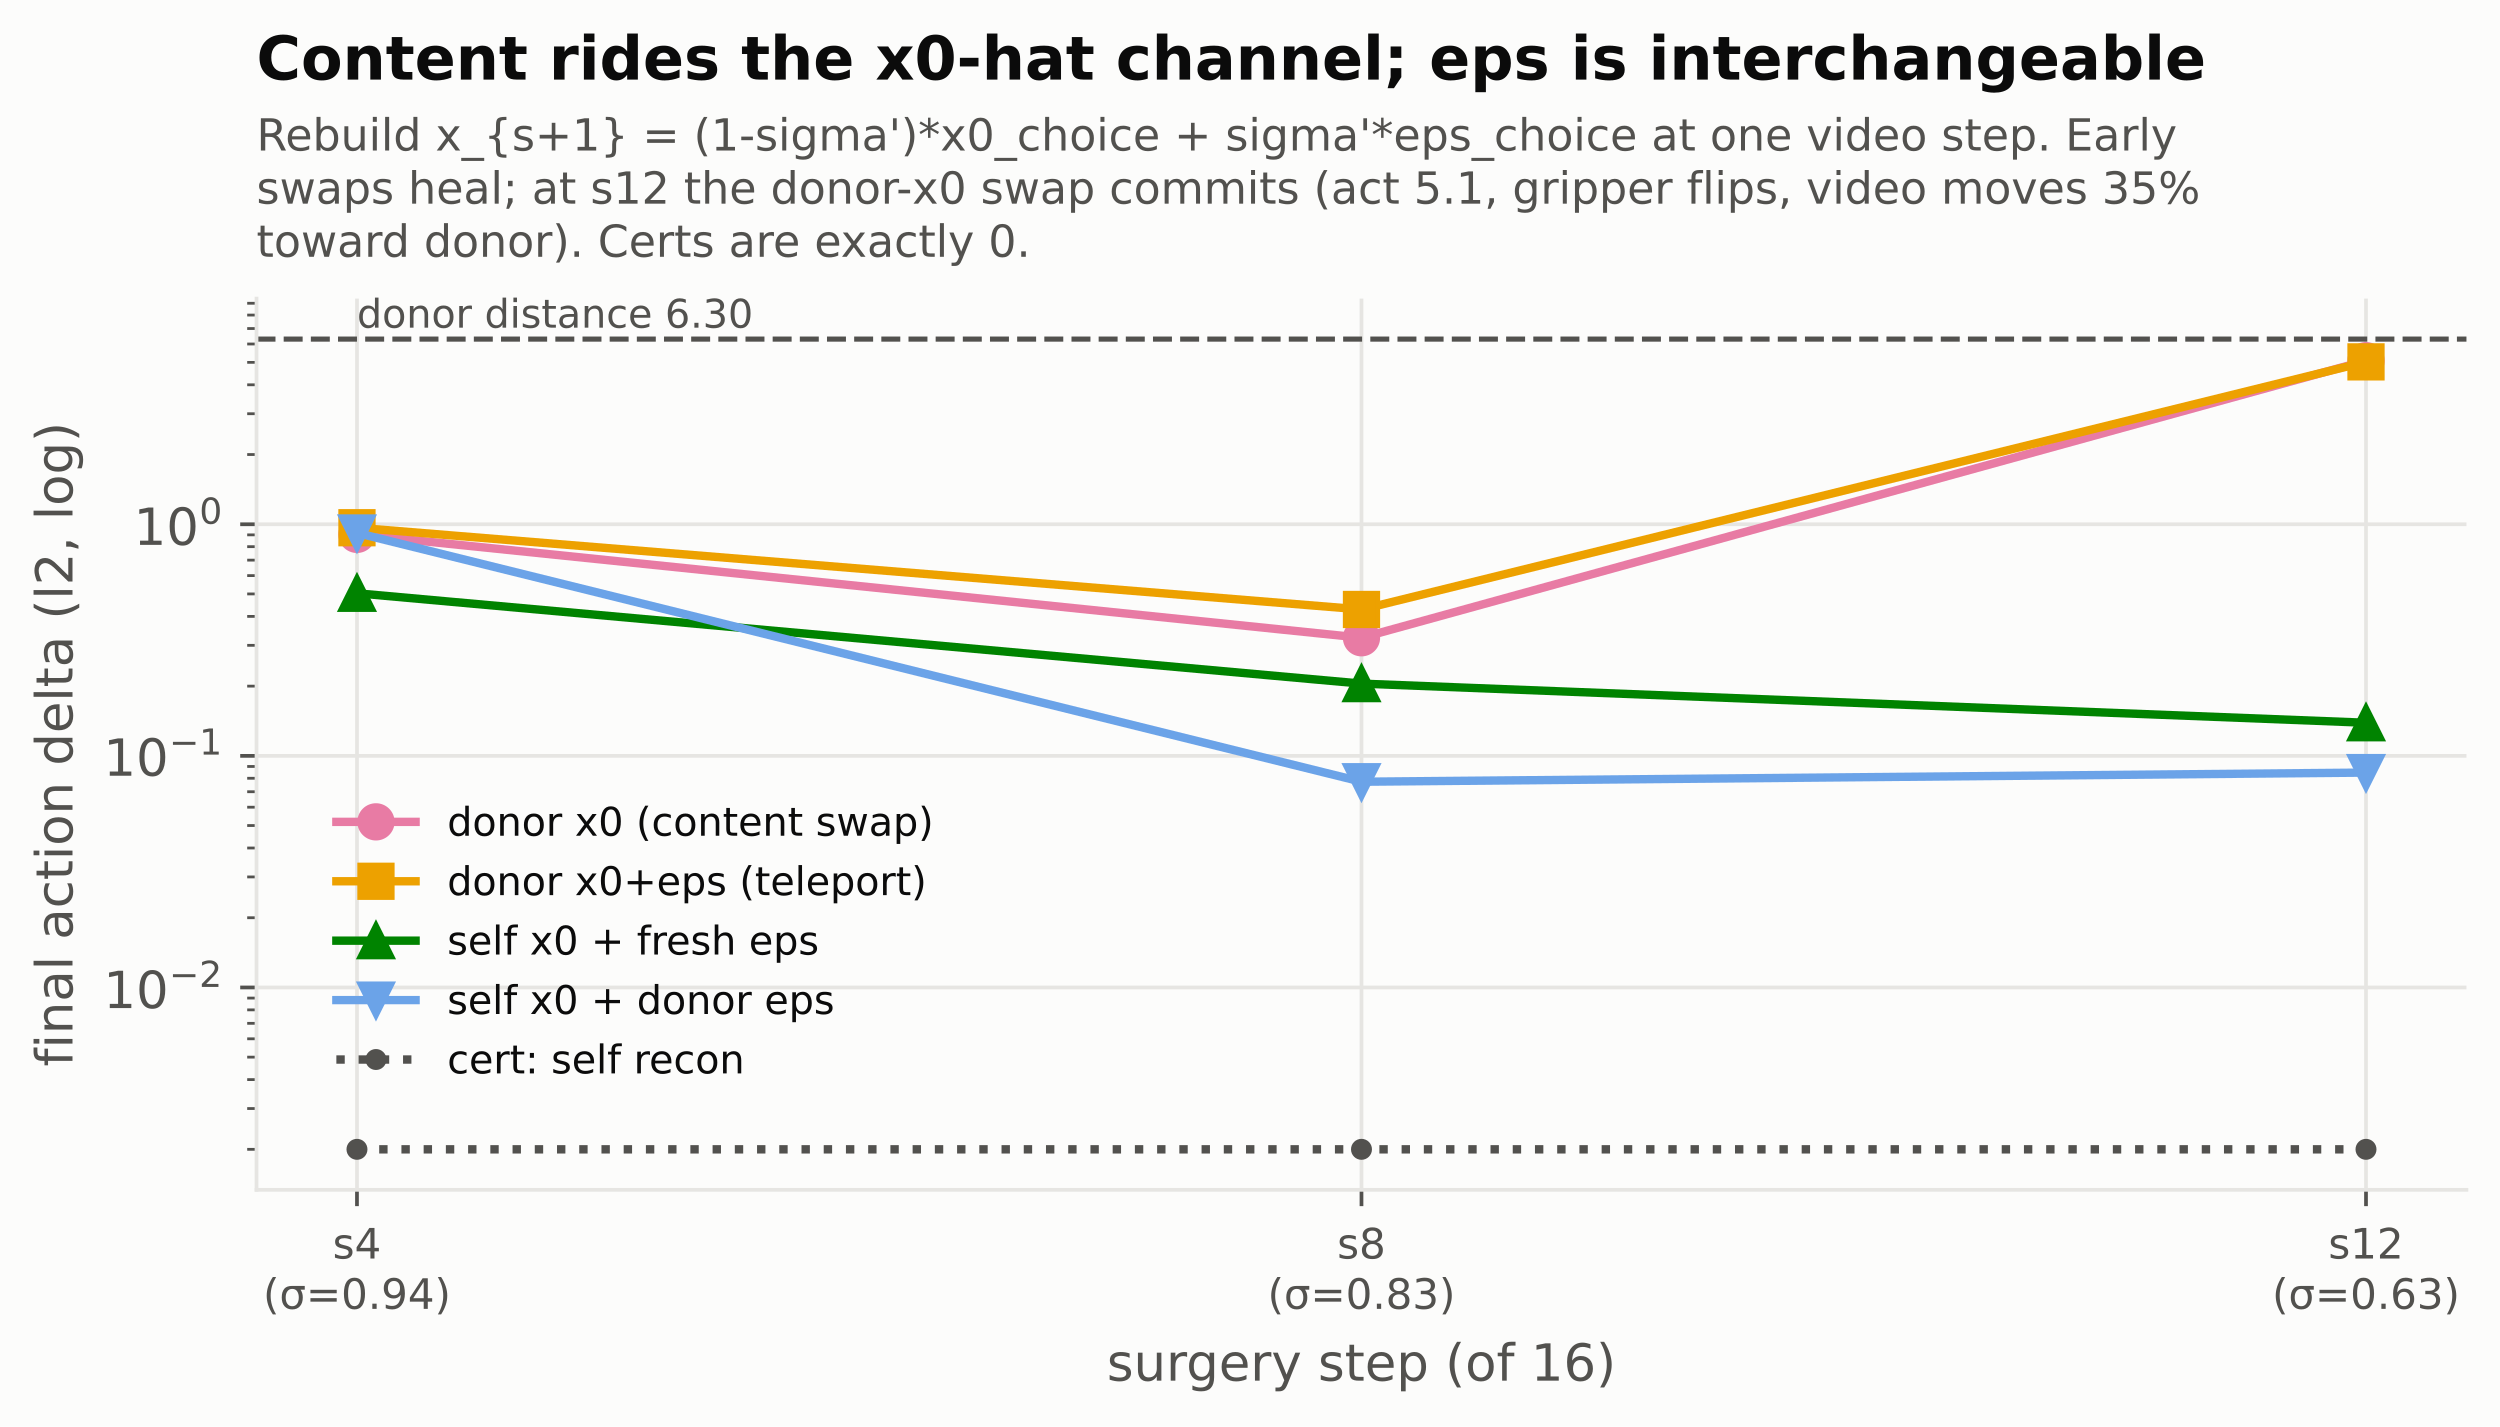
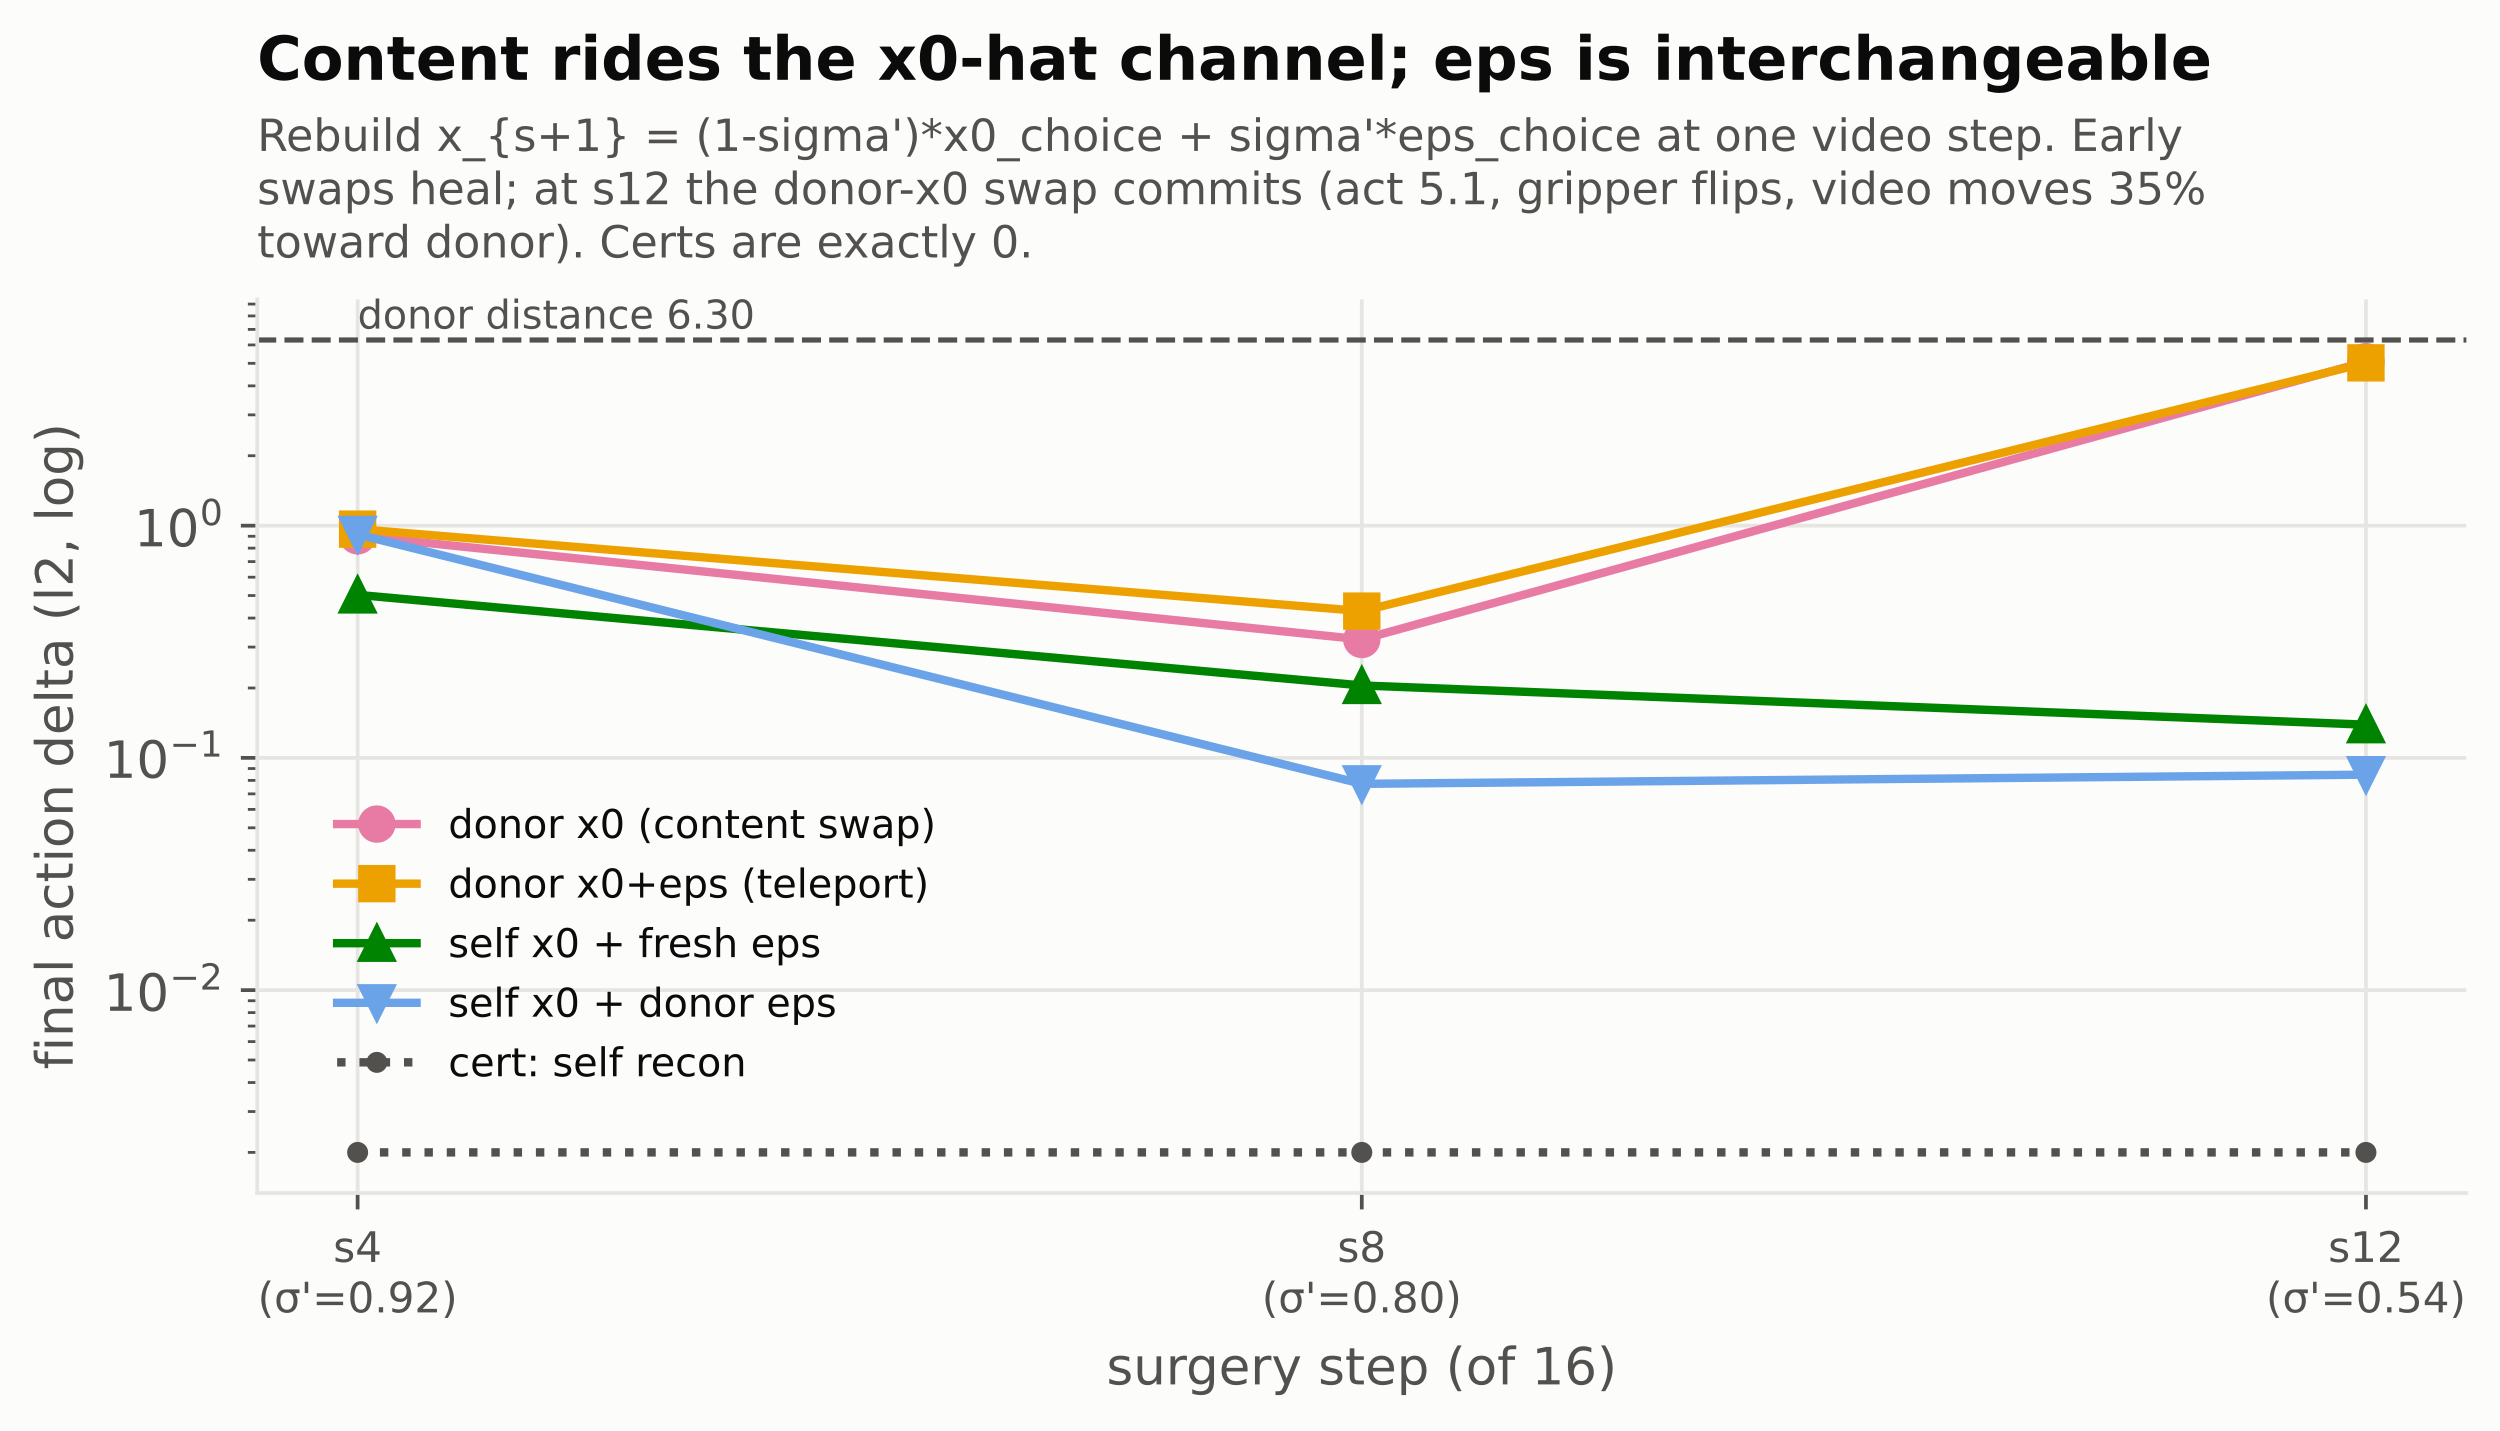
- <svg xmlns="http://www.w3.org/2000/svg" xmlns:xlink="http://www.w3.org/1999/xlink" width="536.527pt" height="306.157pt" viewBox="0 0 536.527 306.157" version="1.1">
+ <svg xmlns="http://www.w3.org/2000/svg" xmlns:xlink="http://www.w3.org/1999/xlink" width="535.087pt" height="306.157pt" viewBox="0 0 535.087 306.157" version="1.1">
  <defs>
    <style type="text/css">*{stroke-linejoin: round; stroke-linecap: butt}</style>
  </defs>
  <g id="figure_1">
    <g id="patch_1">
-       <path d="M 0 306.157  L 536.527 306.157  L 536.527 0  L 0 0  z " style="fill: #fcfcfb" />
+       <path d="M 0 306.157  L 535.087 306.157  L 535.087 0  L 0 0  z " style="fill: #fcfcfb" />
    </g>
    <g id="axes_1">
      <g id="patch_2">
-         <path d="M 55.051 255.352  L 529.327 255.352  L 529.327 64.078  L 55.051 64.078  z " style="fill: #fcfcfb" />
+         <path d="M 55.051 255.352  L 527.887 255.352  L 527.887 64.078  L 55.051 64.078  z " style="fill: #fcfcfb" />
      </g>
      <g id="matplotlib.axis_1">
        <g id="xtick_1">
          <g id="line2d_1">
-             <path d="M 76.609 255.352  L 76.609 64.078  " clip-path="url(#p55848b880b)" style="fill: none; stroke: #e6e5e2; stroke-width: 0.8; stroke-linecap: square" />
+             <path d="M 76.543 255.352  L 76.543 64.078  " clip-path="url(#pd02dcec6ae)" style="fill: none; stroke: #e6e5e2; stroke-width: 0.8; stroke-linecap: square" />
          </g>
          <g id="line2d_2">
            <defs>
-               <path id="m7c3a780b44" d="M 0 0  L 0 3.5  " style="stroke: #52514e; stroke-width: 0.8" />
+               <path id="md276a07013" d="M 0 0  L 0 3.5  " style="stroke: #52514e; stroke-width: 0.8" />
            </defs>
            <g>
-               <use xlink:href="#m7c3a780b44" x="76.609" y="255.352" style="fill: #52514e; stroke: #52514e; stroke-width: 0.8" />
+               <use xlink:href="#md276a07013" x="76.543" y="255.352" style="fill: #52514e; stroke: #52514e; stroke-width: 0.8" />
            </g>
          </g>
          <g id="text_1">
-             <text style="font-size: 9px; font-family: 'DejaVu Sans', 'Bitstream Vera Sans', 'Computer Modern Sans Serif', 'Lucida Grande', 'Verdana', 'Geneva', 'Lucid', 'Arial', 'Helvetica', 'Avant Garde', sans-serif; fill: #52514e" transform="translate(71.40153 270.0911)">s4</text>
-             <text style="font-size: 9px; font-family: 'DejaVu Sans', 'Bitstream Vera Sans', 'Computer Modern Sans Serif', 'Lucida Grande', 'Verdana', 'Geneva', 'Lucid', 'Arial', 'Helvetica', 'Avant Garde', sans-serif; fill: #52514e" transform="translate(56.4552 280.8929)">(σ=0.94)</text>
+             <text style="font-size: 9px; font-family: 'DejaVu Sans', 'Bitstream Vera Sans', 'Computer Modern Sans Serif', 'Lucida Grande', 'Verdana', 'Geneva', 'Lucid', 'Arial', 'Helvetica', 'Avant Garde', sans-serif; fill: #52514e" transform="translate(71.33608 270.0911)">s4</text>
+             <text style="font-size: 9px; font-family: 'DejaVu Sans', 'Bitstream Vera Sans', 'Computer Modern Sans Serif', 'Lucida Grande', 'Verdana', 'Geneva', 'Lucid', 'Arial', 'Helvetica', 'Avant Garde', sans-serif; fill: #52514e" transform="translate(55.15295 280.8929)">(σ'=0.92)</text>
          </g>
        </g>
        <g id="xtick_2">
          <g id="line2d_3">
-             <path d="M 292.189 255.352  L 292.189 64.078  " clip-path="url(#p55848b880b)" style="fill: none; stroke: #e6e5e2; stroke-width: 0.8; stroke-linecap: square" />
+             <path d="M 291.469 255.352  L 291.469 64.078  " clip-path="url(#pd02dcec6ae)" style="fill: none; stroke: #e6e5e2; stroke-width: 0.8; stroke-linecap: square" />
          </g>
          <g id="line2d_4">
            <g>
-               <use xlink:href="#m7c3a780b44" x="292.189" y="255.352" style="fill: #52514e; stroke: #52514e; stroke-width: 0.8" />
+               <use xlink:href="#md276a07013" x="291.469" y="255.352" style="fill: #52514e; stroke: #52514e; stroke-width: 0.8" />
            </g>
          </g>
          <g id="text_2">
-             <text style="font-size: 9px; font-family: 'DejaVu Sans', 'Bitstream Vera Sans', 'Computer Modern Sans Serif', 'Lucida Grande', 'Verdana', 'Geneva', 'Lucid', 'Arial', 'Helvetica', 'Avant Garde', sans-serif; fill: #52514e" transform="translate(286.9817 270.0911)">s8</text>
-             <text style="font-size: 9px; font-family: 'DejaVu Sans', 'Bitstream Vera Sans', 'Computer Modern Sans Serif', 'Lucida Grande', 'Verdana', 'Geneva', 'Lucid', 'Arial', 'Helvetica', 'Avant Garde', sans-serif; fill: #52514e" transform="translate(272.0354 280.8929)">(σ=0.83)</text>
+             <text style="font-size: 9px; font-family: 'DejaVu Sans', 'Bitstream Vera Sans', 'Computer Modern Sans Serif', 'Lucida Grande', 'Verdana', 'Geneva', 'Lucid', 'Arial', 'Helvetica', 'Avant Garde', sans-serif; fill: #52514e" transform="translate(286.2617 270.0911)">s8</text>
+             <text style="font-size: 9px; font-family: 'DejaVu Sans', 'Bitstream Vera Sans', 'Computer Modern Sans Serif', 'Lucida Grande', 'Verdana', 'Geneva', 'Lucid', 'Arial', 'Helvetica', 'Avant Garde', sans-serif; fill: #52514e" transform="translate(270.0786 280.8929)">(σ'=0.80)</text>
          </g>
        </g>
        <g id="xtick_3">
          <g id="line2d_5">
-             <path d="M 507.769 255.352  L 507.769 64.078  " clip-path="url(#p55848b880b)" style="fill: none; stroke: #e6e5e2; stroke-width: 0.8; stroke-linecap: square" />
+             <path d="M 506.395 255.352  L 506.395 64.078  " clip-path="url(#pd02dcec6ae)" style="fill: none; stroke: #e6e5e2; stroke-width: 0.8; stroke-linecap: square" />
          </g>
          <g id="line2d_6">
            <g>
-               <use xlink:href="#m7c3a780b44" x="507.769" y="255.352" style="fill: #52514e; stroke: #52514e; stroke-width: 0.8" />
+               <use xlink:href="#md276a07013" x="506.395" y="255.352" style="fill: #52514e; stroke: #52514e; stroke-width: 0.8" />
            </g>
          </g>
          <g id="text_3">
-             <text style="font-size: 9px; font-family: 'DejaVu Sans', 'Bitstream Vera Sans', 'Computer Modern Sans Serif', 'Lucida Grande', 'Verdana', 'Geneva', 'Lucid', 'Arial', 'Helvetica', 'Avant Garde', sans-serif; fill: #52514e" transform="translate(499.6987 270.0911)">s12</text>
-             <text style="font-size: 9px; font-family: 'DejaVu Sans', 'Bitstream Vera Sans', 'Computer Modern Sans Serif', 'Lucida Grande', 'Verdana', 'Geneva', 'Lucid', 'Arial', 'Helvetica', 'Avant Garde', sans-serif; fill: #52514e" transform="translate(487.6155 280.8929)">(σ=0.63)</text>
+             <text style="font-size: 9px; font-family: 'DejaVu Sans', 'Bitstream Vera Sans', 'Computer Modern Sans Serif', 'Lucida Grande', 'Verdana', 'Geneva', 'Lucid', 'Arial', 'Helvetica', 'Avant Garde', sans-serif; fill: #52514e" transform="translate(498.3242 270.0911)">s12</text>
+             <text style="font-size: 9px; font-family: 'DejaVu Sans', 'Bitstream Vera Sans', 'Computer Modern Sans Serif', 'Lucida Grande', 'Verdana', 'Geneva', 'Lucid', 'Arial', 'Helvetica', 'Avant Garde', sans-serif; fill: #52514e" transform="translate(485.0042 280.8929)">(σ'=0.54)</text>
          </g>
        </g>
        <g id="text_4">
-           <text style="font-size: 11px; font-family: 'DejaVu Sans', 'Bitstream Vera Sans', 'Computer Modern Sans Serif', 'Lucida Grande', 'Verdana', 'Geneva', 'Lucid', 'Arial', 'Helvetica', 'Avant Garde', sans-serif; text-anchor: middle; fill: #52514e" x="292.189" y="296.314" transform="rotate(-0 292.189 296.3141)">surgery step (of 16)</text>
+           <text style="font-size: 11px; font-family: 'DejaVu Sans', 'Bitstream Vera Sans', 'Computer Modern Sans Serif', 'Lucida Grande', 'Verdana', 'Geneva', 'Lucid', 'Arial', 'Helvetica', 'Avant Garde', sans-serif; text-anchor: middle; fill: #52514e" x="291.469" y="296.314" transform="rotate(-0 291.469 296.3141)">surgery step (of 16)</text>
        </g>
      </g>
      <g id="matplotlib.axis_2">
        <g id="ytick_1">
          <g id="line2d_7">
-             <path d="M 55.051 211.917  L 529.327 211.917  " clip-path="url(#p55848b880b)" style="fill: none; stroke: #e6e5e2; stroke-width: 0.8; stroke-linecap: square" />
+             <path d="M 55.051 211.917  L 527.887 211.917  " clip-path="url(#pd02dcec6ae)" style="fill: none; stroke: #e6e5e2; stroke-width: 0.8; stroke-linecap: square" />
          </g>
          <g id="line2d_8">
            <defs>
-               <path id="mb63a47ffe3" d="M 0 0  L -3.5 0  " style="stroke: #52514e; stroke-width: 0.8" />
+               <path id="m68f2c4f4f8" d="M 0 0  L -3.5 0  " style="stroke: #52514e; stroke-width: 0.8" />
            </defs>
            <g>
-               <use xlink:href="#mb63a47ffe3" x="55.051" y="211.917" style="fill: #52514e; stroke: #52514e; stroke-width: 0.8" />
+               <use xlink:href="#m68f2c4f4f8" x="55.051" y="211.917" style="fill: #52514e; stroke: #52514e; stroke-width: 0.8" />
            </g>
          </g>
          <g id="text_5">
            <g style="fill: #52514e" transform="translate(22.20086 217.0866)">
              <text>
                <tspan x="0" y="-0.737" style="font-size: 11px; font-family: 'DejaVu Sans'; fill: #52514e">1</tspan>
                <tspan x="6.999" y="-0.737" style="font-size: 11px; font-family: 'DejaVu Sans'; fill: #52514e">0</tspan>
                <tspan x="14.102" y="-5.28" style="font-size: 7.7px; font-family: 'DejaVu Sans'; fill: #52514e">−</tspan>
                <tspan x="20.554" y="-5.28" style="font-size: 7.7px; font-family: 'DejaVu Sans'; fill: #52514e">2</tspan>
              </text>
            </g>
          </g>
        </g>
        <g id="ytick_2">
          <g id="line2d_9">
-             <path d="M 55.051 162.213  L 529.327 162.213  " clip-path="url(#p55848b880b)" style="fill: none; stroke: #e6e5e2; stroke-width: 0.8; stroke-linecap: square" />
+             <path d="M 55.051 162.213  L 527.887 162.213  " clip-path="url(#pd02dcec6ae)" style="fill: none; stroke: #e6e5e2; stroke-width: 0.8; stroke-linecap: square" />
          </g>
          <g id="line2d_10">
            <g>
-               <use xlink:href="#mb63a47ffe3" x="55.051" y="162.213" style="fill: #52514e; stroke: #52514e; stroke-width: 0.8" />
+               <use xlink:href="#m68f2c4f4f8" x="55.051" y="162.213" style="fill: #52514e; stroke: #52514e; stroke-width: 0.8" />
            </g>
          </g>
          <g id="text_6">
            <g style="fill: #52514e" transform="translate(22.20086 167.3278)">
              <text>
                <tspan x="0" y="-0.846" style="font-size: 11px; font-family: 'DejaVu Sans'; fill: #52514e">1</tspan>
                <tspan x="6.999" y="-0.846" style="font-size: 11px; font-family: 'DejaVu Sans'; fill: #52514e">0</tspan>
                <tspan x="14.102" y="-5.389" style="font-size: 7.7px; font-family: 'DejaVu Sans'; fill: #52514e">−</tspan>
                <tspan x="20.554" y="-5.389" style="font-size: 7.7px; font-family: 'DejaVu Sans'; fill: #52514e">1</tspan>
              </text>
            </g>
          </g>
        </g>
        <g id="ytick_3">
          <g id="line2d_11">
-             <path d="M 55.051 112.509  L 529.327 112.509  " clip-path="url(#p55848b880b)" style="fill: none; stroke: #e6e5e2; stroke-width: 0.8; stroke-linecap: square" />
+             <path d="M 55.051 112.509  L 527.887 112.509  " clip-path="url(#pd02dcec6ae)" style="fill: none; stroke: #e6e5e2; stroke-width: 0.8; stroke-linecap: square" />
          </g>
          <g id="line2d_12">
            <g>
-               <use xlink:href="#mb63a47ffe3" x="55.051" y="112.509" style="fill: #52514e; stroke: #52514e; stroke-width: 0.8" />
+               <use xlink:href="#m68f2c4f4f8" x="55.051" y="112.509" style="fill: #52514e; stroke: #52514e; stroke-width: 0.8" />
            </g>
          </g>
          <g id="text_7">
            <g style="fill: #52514e" transform="translate(28.69086 117.6791)">
              <text>
                <tspan x="0" y="-0.737" style="font-size: 11px; font-family: 'DejaVu Sans'; fill: #52514e">1</tspan>
                <tspan x="6.999" y="-0.737" style="font-size: 11px; font-family: 'DejaVu Sans'; fill: #52514e">0</tspan>
                <tspan x="14.102" y="-5.28" style="font-size: 7.7px; font-family: 'DejaVu Sans'; fill: #52514e">0</tspan>
              </text>
            </g>
          </g>
        </g>
        <g id="ytick_4">
          <g id="line2d_13">
            <defs>
-               <path id="mdef259636e" d="M 0 0  L -2 0  " style="stroke: #52514e; stroke-width: 0.6" />
+               <path id="m38a04175f3" d="M 0 0  L -2 0  " style="stroke: #52514e; stroke-width: 0.6" />
            </defs>
            <g>
-               <use xlink:href="#mdef259636e" x="55.051" y="246.658" style="fill: #52514e; stroke: #52514e; stroke-width: 0.6" />
+               <use xlink:href="#m38a04175f3" x="55.051" y="246.658" style="fill: #52514e; stroke: #52514e; stroke-width: 0.6" />
            </g>
          </g>
        </g>
        <g id="ytick_5">
          <g id="line2d_14">
            <g>
-               <use xlink:href="#mdef259636e" x="55.051" y="237.906" style="fill: #52514e; stroke: #52514e; stroke-width: 0.6" />
+               <use xlink:href="#m38a04175f3" x="55.051" y="237.906" style="fill: #52514e; stroke: #52514e; stroke-width: 0.6" />
            </g>
          </g>
        </g>
        <g id="ytick_6">
          <g id="line2d_15">
            <g>
-               <use xlink:href="#mdef259636e" x="55.051" y="231.696" style="fill: #52514e; stroke: #52514e; stroke-width: 0.6" />
+               <use xlink:href="#m38a04175f3" x="55.051" y="231.696" style="fill: #52514e; stroke: #52514e; stroke-width: 0.6" />
            </g>
          </g>
        </g>
        <g id="ytick_7">
          <g id="line2d_16">
            <g>
-               <use xlink:href="#mdef259636e" x="55.051" y="226.879" style="fill: #52514e; stroke: #52514e; stroke-width: 0.6" />
+               <use xlink:href="#m38a04175f3" x="55.051" y="226.879" style="fill: #52514e; stroke: #52514e; stroke-width: 0.6" />
            </g>
          </g>
        </g>
        <g id="ytick_8">
          <g id="line2d_17">
            <g>
-               <use xlink:href="#mdef259636e" x="55.051" y="222.943" style="fill: #52514e; stroke: #52514e; stroke-width: 0.6" />
+               <use xlink:href="#m38a04175f3" x="55.051" y="222.943" style="fill: #52514e; stroke: #52514e; stroke-width: 0.6" />
            </g>
          </g>
        </g>
        <g id="ytick_9">
          <g id="line2d_18">
            <g>
-               <use xlink:href="#mdef259636e" x="55.051" y="219.616" style="fill: #52514e; stroke: #52514e; stroke-width: 0.6" />
+               <use xlink:href="#m38a04175f3" x="55.051" y="219.616" style="fill: #52514e; stroke: #52514e; stroke-width: 0.6" />
            </g>
          </g>
        </g>
        <g id="ytick_10">
          <g id="line2d_19">
            <g>
-               <use xlink:href="#mdef259636e" x="55.051" y="216.733" style="fill: #52514e; stroke: #52514e; stroke-width: 0.6" />
+               <use xlink:href="#m38a04175f3" x="55.051" y="216.733" style="fill: #52514e; stroke: #52514e; stroke-width: 0.6" />
            </g>
          </g>
        </g>
        <g id="ytick_11">
          <g id="line2d_20">
            <g>
-               <use xlink:href="#mdef259636e" x="55.051" y="214.191" style="fill: #52514e; stroke: #52514e; stroke-width: 0.6" />
+               <use xlink:href="#m38a04175f3" x="55.051" y="214.191" style="fill: #52514e; stroke: #52514e; stroke-width: 0.6" />
            </g>
          </g>
        </g>
        <g id="ytick_12">
          <g id="line2d_21">
            <g>
-               <use xlink:href="#mdef259636e" x="55.051" y="196.954" style="fill: #52514e; stroke: #52514e; stroke-width: 0.6" />
+               <use xlink:href="#m38a04175f3" x="55.051" y="196.954" style="fill: #52514e; stroke: #52514e; stroke-width: 0.6" />
            </g>
          </g>
        </g>
        <g id="ytick_13">
          <g id="line2d_22">
            <g>
-               <use xlink:href="#mdef259636e" x="55.051" y="188.202" style="fill: #52514e; stroke: #52514e; stroke-width: 0.6" />
+               <use xlink:href="#m38a04175f3" x="55.051" y="188.202" style="fill: #52514e; stroke: #52514e; stroke-width: 0.6" />
            </g>
          </g>
        </g>
        <g id="ytick_14">
          <g id="line2d_23">
            <g>
-               <use xlink:href="#mdef259636e" x="55.051" y="181.992" style="fill: #52514e; stroke: #52514e; stroke-width: 0.6" />
+               <use xlink:href="#m38a04175f3" x="55.051" y="181.992" style="fill: #52514e; stroke: #52514e; stroke-width: 0.6" />
            </g>
          </g>
        </g>
        <g id="ytick_15">
          <g id="line2d_24">
            <g>
-               <use xlink:href="#mdef259636e" x="55.051" y="177.175" style="fill: #52514e; stroke: #52514e; stroke-width: 0.6" />
+               <use xlink:href="#m38a04175f3" x="55.051" y="177.175" style="fill: #52514e; stroke: #52514e; stroke-width: 0.6" />
            </g>
          </g>
        </g>
        <g id="ytick_16">
          <g id="line2d_25">
            <g>
-               <use xlink:href="#mdef259636e" x="55.051" y="173.24" style="fill: #52514e; stroke: #52514e; stroke-width: 0.6" />
+               <use xlink:href="#m38a04175f3" x="55.051" y="173.24" style="fill: #52514e; stroke: #52514e; stroke-width: 0.6" />
            </g>
          </g>
        </g>
        <g id="ytick_17">
          <g id="line2d_26">
            <g>
-               <use xlink:href="#mdef259636e" x="55.051" y="169.912" style="fill: #52514e; stroke: #52514e; stroke-width: 0.6" />
+               <use xlink:href="#m38a04175f3" x="55.051" y="169.912" style="fill: #52514e; stroke: #52514e; stroke-width: 0.6" />
            </g>
          </g>
        </g>
        <g id="ytick_18">
          <g id="line2d_27">
            <g>
-               <use xlink:href="#mdef259636e" x="55.051" y="167.03" style="fill: #52514e; stroke: #52514e; stroke-width: 0.6" />
+               <use xlink:href="#m38a04175f3" x="55.051" y="167.03" style="fill: #52514e; stroke: #52514e; stroke-width: 0.6" />
            </g>
          </g>
        </g>
        <g id="ytick_19">
          <g id="line2d_28">
            <g>
-               <use xlink:href="#mdef259636e" x="55.051" y="164.487" style="fill: #52514e; stroke: #52514e; stroke-width: 0.6" />
+               <use xlink:href="#m38a04175f3" x="55.051" y="164.487" style="fill: #52514e; stroke: #52514e; stroke-width: 0.6" />
            </g>
          </g>
        </g>
        <g id="ytick_20">
          <g id="line2d_29">
            <g>
-               <use xlink:href="#mdef259636e" x="55.051" y="147.251" style="fill: #52514e; stroke: #52514e; stroke-width: 0.6" />
+               <use xlink:href="#m38a04175f3" x="55.051" y="147.251" style="fill: #52514e; stroke: #52514e; stroke-width: 0.6" />
            </g>
          </g>
        </g>
        <g id="ytick_21">
          <g id="line2d_30">
            <g>
-               <use xlink:href="#mdef259636e" x="55.051" y="138.498" style="fill: #52514e; stroke: #52514e; stroke-width: 0.6" />
+               <use xlink:href="#m38a04175f3" x="55.051" y="138.498" style="fill: #52514e; stroke: #52514e; stroke-width: 0.6" />
            </g>
          </g>
        </g>
        <g id="ytick_22">
          <g id="line2d_31">
            <g>
-               <use xlink:href="#mdef259636e" x="55.051" y="132.288" style="fill: #52514e; stroke: #52514e; stroke-width: 0.6" />
+               <use xlink:href="#m38a04175f3" x="55.051" y="132.288" style="fill: #52514e; stroke: #52514e; stroke-width: 0.6" />
            </g>
          </g>
        </g>
        <g id="ytick_23">
          <g id="line2d_32">
            <g>
-               <use xlink:href="#mdef259636e" x="55.051" y="127.471" style="fill: #52514e; stroke: #52514e; stroke-width: 0.6" />
+               <use xlink:href="#m38a04175f3" x="55.051" y="127.471" style="fill: #52514e; stroke: #52514e; stroke-width: 0.6" />
            </g>
          </g>
        </g>
        <g id="ytick_24">
          <g id="line2d_33">
            <g>
-               <use xlink:href="#mdef259636e" x="55.051" y="123.536" style="fill: #52514e; stroke: #52514e; stroke-width: 0.6" />
+               <use xlink:href="#m38a04175f3" x="55.051" y="123.536" style="fill: #52514e; stroke: #52514e; stroke-width: 0.6" />
            </g>
          </g>
        </g>
        <g id="ytick_25">
          <g id="line2d_34">
            <g>
-               <use xlink:href="#mdef259636e" x="55.051" y="120.208" style="fill: #52514e; stroke: #52514e; stroke-width: 0.6" />
+               <use xlink:href="#m38a04175f3" x="55.051" y="120.208" style="fill: #52514e; stroke: #52514e; stroke-width: 0.6" />
            </g>
          </g>
        </g>
        <g id="ytick_26">
          <g id="line2d_35">
            <g>
-               <use xlink:href="#mdef259636e" x="55.051" y="117.326" style="fill: #52514e; stroke: #52514e; stroke-width: 0.6" />
+               <use xlink:href="#m38a04175f3" x="55.051" y="117.326" style="fill: #52514e; stroke: #52514e; stroke-width: 0.6" />
            </g>
          </g>
        </g>
        <g id="ytick_27">
          <g id="line2d_36">
            <g>
-               <use xlink:href="#mdef259636e" x="55.051" y="114.783" style="fill: #52514e; stroke: #52514e; stroke-width: 0.6" />
+               <use xlink:href="#m38a04175f3" x="55.051" y="114.783" style="fill: #52514e; stroke: #52514e; stroke-width: 0.6" />
            </g>
          </g>
        </g>
        <g id="ytick_28">
          <g id="line2d_37">
            <g>
-               <use xlink:href="#mdef259636e" x="55.051" y="97.547" style="fill: #52514e; stroke: #52514e; stroke-width: 0.6" />
+               <use xlink:href="#m38a04175f3" x="55.051" y="97.547" style="fill: #52514e; stroke: #52514e; stroke-width: 0.6" />
            </g>
          </g>
        </g>
        <g id="ytick_29">
          <g id="line2d_38">
            <g>
-               <use xlink:href="#mdef259636e" x="55.051" y="88.794" style="fill: #52514e; stroke: #52514e; stroke-width: 0.6" />
+               <use xlink:href="#m38a04175f3" x="55.051" y="88.794" style="fill: #52514e; stroke: #52514e; stroke-width: 0.6" />
            </g>
          </g>
        </g>
        <g id="ytick_30">
          <g id="line2d_39">
            <g>
-               <use xlink:href="#mdef259636e" x="55.051" y="82.584" style="fill: #52514e; stroke: #52514e; stroke-width: 0.6" />
+               <use xlink:href="#m38a04175f3" x="55.051" y="82.584" style="fill: #52514e; stroke: #52514e; stroke-width: 0.6" />
            </g>
          </g>
        </g>
        <g id="ytick_31">
          <g id="line2d_40">
            <g>
-               <use xlink:href="#mdef259636e" x="55.051" y="77.768" style="fill: #52514e; stroke: #52514e; stroke-width: 0.6" />
+               <use xlink:href="#m38a04175f3" x="55.051" y="77.768" style="fill: #52514e; stroke: #52514e; stroke-width: 0.6" />
            </g>
          </g>
        </g>
        <g id="ytick_32">
          <g id="line2d_41">
            <g>
-               <use xlink:href="#mdef259636e" x="55.051" y="73.832" style="fill: #52514e; stroke: #52514e; stroke-width: 0.6" />
+               <use xlink:href="#m38a04175f3" x="55.051" y="73.832" style="fill: #52514e; stroke: #52514e; stroke-width: 0.6" />
            </g>
          </g>
        </g>
        <g id="ytick_33">
          <g id="line2d_42">
            <g>
-               <use xlink:href="#mdef259636e" x="55.051" y="70.505" style="fill: #52514e; stroke: #52514e; stroke-width: 0.6" />
+               <use xlink:href="#m38a04175f3" x="55.051" y="70.505" style="fill: #52514e; stroke: #52514e; stroke-width: 0.6" />
            </g>
          </g>
        </g>
        <g id="ytick_34">
          <g id="line2d_43">
            <g>
-               <use xlink:href="#mdef259636e" x="55.051" y="67.622" style="fill: #52514e; stroke: #52514e; stroke-width: 0.6" />
+               <use xlink:href="#m38a04175f3" x="55.051" y="67.622" style="fill: #52514e; stroke: #52514e; stroke-width: 0.6" />
            </g>
          </g>
        </g>
        <g id="ytick_35">
          <g id="line2d_44">
            <g>
-               <use xlink:href="#mdef259636e" x="55.051" y="65.08" style="fill: #52514e; stroke: #52514e; stroke-width: 0.6" />
+               <use xlink:href="#m38a04175f3" x="55.051" y="65.08" style="fill: #52514e; stroke: #52514e; stroke-width: 0.6" />
            </g>
          </g>
        </g>
        <g id="text_8">
          <text style="font-size: 11px; font-family: 'DejaVu Sans', 'Bitstream Vera Sans', 'Computer Modern Sans Serif', 'Lucida Grande', 'Verdana', 'Geneva', 'Lucid', 'Arial', 'Helvetica', 'Avant Garde', sans-serif; text-anchor: middle; fill: #52514e" x="15.558" y="159.715" transform="rotate(-90 15.55828 159.7152)">final action delta (l2, log)</text>
        </g>
      </g>
      <g id="line2d_45">
-         <path d="M 76.609 114.685  L 292.189 136.872  L 507.769 77.405  " clip-path="url(#p55848b880b)" style="fill: none; stroke: #e87ba4; stroke-width: 1.8; stroke-linecap: square" />
+         <path d="M 76.543 114.685  L 291.469 136.872  L 506.395 77.405  " clip-path="url(#pd02dcec6ae)" style="fill: none; stroke: #e87ba4; stroke-width: 1.8; stroke-linecap: square" />
        <defs>
-           <path id="mb9c878278d" d="M 0 3.5  C 0.928 3.5 1.819 3.131 2.475 2.475  C 3.131 1.819 3.5 0.928 3.5 0  C 3.5 -0.928 3.131 -1.819 2.475 -2.475  C 1.819 -3.131 0.928 -3.5 0 -3.5  C -0.928 -3.5 -1.819 -3.131 -2.475 -2.475  C -3.131 -1.819 -3.5 -0.928 -3.5 0  C -3.5 0.928 -3.131 1.819 -2.475 2.475  C -1.819 3.131 -0.928 3.5 0 3.5  z " style="stroke: #e87ba4" />
+           <path id="m0cc380fa91" d="M 0 3.5  C 0.928 3.5 1.819 3.131 2.475 2.475  C 3.131 1.819 3.5 0.928 3.5 0  C 3.5 -0.928 3.131 -1.819 2.475 -2.475  C 1.819 -3.131 0.928 -3.5 0 -3.5  C -0.928 -3.5 -1.819 -3.131 -2.475 -2.475  C -3.131 -1.819 -3.5 -0.928 -3.5 0  C -3.5 0.928 -3.131 1.819 -2.475 2.475  C -1.819 3.131 -0.928 3.5 0 3.5  z " style="stroke: #e87ba4" />
        </defs>
-         <g clip-path="url(#p55848b880b)">
-           <use xlink:href="#mb9c878278d" x="76.609" y="114.685" style="fill: #e87ba4; stroke: #e87ba4" />
-           <use xlink:href="#mb9c878278d" x="292.189" y="136.872" style="fill: #e87ba4; stroke: #e87ba4" />
-           <use xlink:href="#mb9c878278d" x="507.769" y="77.405" style="fill: #e87ba4; stroke: #e87ba4" />
+         <g clip-path="url(#pd02dcec6ae)">
+           <use xlink:href="#m0cc380fa91" x="76.543" y="114.685" style="fill: #e87ba4; stroke: #e87ba4" />
+           <use xlink:href="#m0cc380fa91" x="291.469" y="136.872" style="fill: #e87ba4; stroke: #e87ba4" />
+           <use xlink:href="#m0cc380fa91" x="506.395" y="77.405" style="fill: #e87ba4; stroke: #e87ba4" />
        </g>
      </g>
      <g id="line2d_46">
-         <path d="M 76.609 113.256  L 292.189 130.8  L 507.769 77.663  " clip-path="url(#p55848b880b)" style="fill: none; stroke: #eda100; stroke-width: 1.8; stroke-linecap: square" />
+         <path d="M 76.543 113.256  L 291.469 130.8  L 506.395 77.663  " clip-path="url(#pd02dcec6ae)" style="fill: none; stroke: #eda100; stroke-width: 1.8; stroke-linecap: square" />
        <defs>
-           <path id="m5fc237fc0f" d="M -3.5 3.5  L 3.5 3.5  L 3.5 -3.5  L -3.5 -3.5  z " style="stroke: #eda100; stroke-linejoin: miter" />
+           <path id="m56e9e7985d" d="M -3.5 3.5  L 3.5 3.5  L 3.5 -3.5  L -3.5 -3.5  z " style="stroke: #eda100; stroke-linejoin: miter" />
        </defs>
-         <g clip-path="url(#p55848b880b)">
-           <use xlink:href="#m5fc237fc0f" x="76.609" y="113.256" style="fill: #eda100; stroke: #eda100; stroke-linejoin: miter" />
-           <use xlink:href="#m5fc237fc0f" x="292.189" y="130.8" style="fill: #eda100; stroke: #eda100; stroke-linejoin: miter" />
-           <use xlink:href="#m5fc237fc0f" x="507.769" y="77.663" style="fill: #eda100; stroke: #eda100; stroke-linejoin: miter" />
+         <g clip-path="url(#pd02dcec6ae)">
+           <use xlink:href="#m56e9e7985d" x="76.543" y="113.256" style="fill: #eda100; stroke: #eda100; stroke-linejoin: miter" />
+           <use xlink:href="#m56e9e7985d" x="291.469" y="130.8" style="fill: #eda100; stroke: #eda100; stroke-linejoin: miter" />
+           <use xlink:href="#m56e9e7985d" x="506.395" y="77.663" style="fill: #eda100; stroke: #eda100; stroke-linejoin: miter" />
        </g>
      </g>
      <g id="line2d_47">
-         <path d="M 76.609 127.328  L 292.189 146.713  L 507.769 155.111  " clip-path="url(#p55848b880b)" style="fill: none; stroke: #008300; stroke-width: 1.8; stroke-linecap: square" />
+         <path d="M 76.543 127.328  L 291.469 146.713  L 506.395 155.111  " clip-path="url(#pd02dcec6ae)" style="fill: none; stroke: #008300; stroke-width: 1.8; stroke-linecap: square" />
        <defs>
-           <path id="m579511806d" d="M 0 -3.5  L -3.5 3.5  L 3.5 3.5  z " style="stroke: #008300; stroke-linejoin: miter" />
+           <path id="mab4138d69a" d="M 0 -3.5  L -3.5 3.5  L 3.5 3.5  z " style="stroke: #008300; stroke-linejoin: miter" />
        </defs>
-         <g clip-path="url(#p55848b880b)">
-           <use xlink:href="#m579511806d" x="76.609" y="127.328" style="fill: #008300; stroke: #008300; stroke-linejoin: miter" />
-           <use xlink:href="#m579511806d" x="292.189" y="146.713" style="fill: #008300; stroke: #008300; stroke-linejoin: miter" />
-           <use xlink:href="#m579511806d" x="507.769" y="155.111" style="fill: #008300; stroke: #008300; stroke-linejoin: miter" />
+         <g clip-path="url(#pd02dcec6ae)">
+           <use xlink:href="#mab4138d69a" x="76.543" y="127.328" style="fill: #008300; stroke: #008300; stroke-linejoin: miter" />
+           <use xlink:href="#mab4138d69a" x="291.469" y="146.713" style="fill: #008300; stroke: #008300; stroke-linejoin: miter" />
+           <use xlink:href="#mab4138d69a" x="506.395" y="155.111" style="fill: #008300; stroke: #008300; stroke-linejoin: miter" />
        </g>
      </g>
      <g id="line2d_48">
-         <path d="M 76.609 114.378  L 292.189 167.768  L 507.769 165.807  " clip-path="url(#p55848b880b)" style="fill: none; stroke: #6ba3e8; stroke-width: 1.8; stroke-linecap: square" />
+         <path d="M 76.543 114.378  L 291.469 167.768  L 506.395 165.807  " clip-path="url(#pd02dcec6ae)" style="fill: none; stroke: #6ba3e8; stroke-width: 1.8; stroke-linecap: square" />
        <defs>
-           <path id="m432f56661b" d="M -0 3.5  L 3.5 -3.5  L -3.5 -3.5  z " style="stroke: #6ba3e8; stroke-linejoin: miter" />
+           <path id="m013604edb7" d="M -0 3.5  L 3.5 -3.5  L -3.5 -3.5  z " style="stroke: #6ba3e8; stroke-linejoin: miter" />
        </defs>
-         <g clip-path="url(#p55848b880b)">
-           <use xlink:href="#m432f56661b" x="76.609" y="114.378" style="fill: #6ba3e8; stroke: #6ba3e8; stroke-linejoin: miter" />
-           <use xlink:href="#m432f56661b" x="292.189" y="167.768" style="fill: #6ba3e8; stroke: #6ba3e8; stroke-linejoin: miter" />
-           <use xlink:href="#m432f56661b" x="507.769" y="165.807" style="fill: #6ba3e8; stroke: #6ba3e8; stroke-linejoin: miter" />
+         <g clip-path="url(#pd02dcec6ae)">
+           <use xlink:href="#m013604edb7" x="76.543" y="114.378" style="fill: #6ba3e8; stroke: #6ba3e8; stroke-linejoin: miter" />
+           <use xlink:href="#m013604edb7" x="291.469" y="167.768" style="fill: #6ba3e8; stroke: #6ba3e8; stroke-linejoin: miter" />
+           <use xlink:href="#m013604edb7" x="506.395" y="165.807" style="fill: #6ba3e8; stroke: #6ba3e8; stroke-linejoin: miter" />
        </g>
      </g>
      <g id="line2d_49">
-         <path d="M 76.609 246.658  L 292.189 246.658  L 507.769 246.658  " clip-path="url(#p55848b880b)" style="fill: none; stroke-dasharray: 1.8,2.97; stroke-dashoffset: 0; stroke: #52514e; stroke-width: 1.8" />
+         <path d="M 76.543 246.658  L 291.469 246.658  L 506.395 246.658  " clip-path="url(#pd02dcec6ae)" style="fill: none; stroke-dasharray: 1.8,2.97; stroke-dashoffset: 0; stroke: #52514e; stroke-width: 1.8" />
        <defs>
-           <path id="m3898d9b5a7" d="M 0 1.75  C 0.464 1.75 0.909 1.566 1.237 1.237  C 1.566 0.909 1.75 0.464 1.75 0  C 1.75 -0.464 1.566 -0.909 1.237 -1.237  C 0.909 -1.566 0.464 -1.75 0 -1.75  C -0.464 -1.75 -0.909 -1.566 -1.237 -1.237  C -1.566 -0.909 -1.75 -0.464 -1.75 0  C -1.75 0.464 -1.566 0.909 -1.237 1.237  C -0.909 1.566 -0.464 1.75 0 1.75  z " style="stroke: #52514e" />
+           <path id="ma17a2abae5" d="M 0 1.75  C 0.464 1.75 0.909 1.566 1.237 1.237  C 1.566 0.909 1.75 0.464 1.75 0  C 1.75 -0.464 1.566 -0.909 1.237 -1.237  C 0.909 -1.566 0.464 -1.75 0 -1.75  C -0.464 -1.75 -0.909 -1.566 -1.237 -1.237  C -1.566 -0.909 -1.75 -0.464 -1.75 0  C -1.75 0.464 -1.566 0.909 -1.237 1.237  C -0.909 1.566 -0.464 1.75 0 1.75  z " style="stroke: #52514e" />
        </defs>
-         <g clip-path="url(#p55848b880b)">
-           <use xlink:href="#m3898d9b5a7" x="76.609" y="246.658" style="fill: #52514e; stroke: #52514e" />
-           <use xlink:href="#m3898d9b5a7" x="292.189" y="246.658" style="fill: #52514e; stroke: #52514e" />
-           <use xlink:href="#m3898d9b5a7" x="507.769" y="246.658" style="fill: #52514e; stroke: #52514e" />
+         <g clip-path="url(#pd02dcec6ae)">
+           <use xlink:href="#ma17a2abae5" x="76.543" y="246.658" style="fill: #52514e; stroke: #52514e" />
+           <use xlink:href="#ma17a2abae5" x="291.469" y="246.658" style="fill: #52514e; stroke: #52514e" />
+           <use xlink:href="#ma17a2abae5" x="506.395" y="246.658" style="fill: #52514e; stroke: #52514e" />
        </g>
      </g>
      <g id="line2d_50">
-         <path d="M 55.051 72.772  L 529.327 72.772  " clip-path="url(#p55848b880b)" style="fill: none; stroke-dasharray: 4.07,1.76; stroke-dashoffset: 0; stroke: #52514e; stroke-width: 1.1" />
+         <path d="M 55.051 72.772  L 527.887 72.772  " clip-path="url(#pd02dcec6ae)" style="fill: none; stroke-dasharray: 4.07,1.76; stroke-dashoffset: 0; stroke: #52514e; stroke-width: 1.1" />
      </g>
      <g id="patch_3">
        <path d="M 55.051 255.352  L 55.051 64.078  " style="fill: none; stroke: #e6e5e2; stroke-width: 0.8; stroke-linejoin: miter; stroke-linecap: square" />
      </g>
      <g id="patch_4">
-         <path d="M 55.051 255.352  L 529.327 255.352  " style="fill: none; stroke: #e6e5e2; stroke-width: 0.8; stroke-linejoin: miter; stroke-linecap: square" />
+         <path d="M 55.051 255.352  L 527.887 255.352  " style="fill: none; stroke: #e6e5e2; stroke-width: 0.8; stroke-linejoin: miter; stroke-linecap: square" />
      </g>
      <g id="text_9">
-         <text style="font-size: 8.5px; font-family: 'DejaVu Sans', 'Bitstream Vera Sans', 'Computer Modern Sans Serif', 'Lucida Grande', 'Verdana', 'Geneva', 'Lucid', 'Arial', 'Helvetica', 'Avant Garde', sans-serif; text-anchor: start; fill: #52514e" x="76.609" y="70.326" transform="rotate(-0 76.60888 70.32594)">donor distance 6.30</text>
+         <text style="font-size: 8.5px; font-family: 'DejaVu Sans', 'Bitstream Vera Sans', 'Computer Modern Sans Serif', 'Lucida Grande', 'Verdana', 'Geneva', 'Lucid', 'Arial', 'Helvetica', 'Avant Garde', sans-serif; text-anchor: start; fill: #52514e" x="76.543" y="70.326" transform="rotate(-0 76.54342 70.32594)">donor distance 6.30</text>
      </g>
      <g id="text_10">
        <text style="font-size: 9.5px; font-family: 'DejaVu Sans', 'Bitstream Vera Sans', 'Computer Modern Sans Serif', 'Lucida Grande', 'Verdana', 'Geneva', 'Lucid', 'Arial', 'Helvetica', 'Avant Garde', sans-serif; fill: #52514e" transform="translate(55.05086 32.30139)">Rebuild x_{s+1} = (1-sigma')*x0_choice + sigma'*eps_choice at one video step. Early</text>
        <text style="font-size: 9.5px; font-family: 'DejaVu Sans', 'Bitstream Vera Sans', 'Computer Modern Sans Serif', 'Lucida Grande', 'Verdana', 'Geneva', 'Lucid', 'Arial', 'Helvetica', 'Avant Garde', sans-serif; fill: #52514e" transform="translate(55.05086 43.70399)">swaps heal; at s12 the donor-x0 swap commits (act 5.1, gripper flips, video moves 35%</text>
        <text style="font-size: 9.5px; font-family: 'DejaVu Sans', 'Bitstream Vera Sans', 'Computer Modern Sans Serif', 'Lucida Grande', 'Verdana', 'Geneva', 'Lucid', 'Arial', 'Helvetica', 'Avant Garde', sans-serif; fill: #52514e" transform="translate(55.05086 55.10658)">toward donor). Certs are exactly 0.</text>
      </g>
      <g id="text_11">
        <text style="font-weight: 700; font-size: 13px; font-family: 'DejaVu Sans', 'Bitstream Vera Sans', 'Computer Modern Sans Serif', 'Lucida Grande', 'Verdana', 'Geneva', 'Lucid', 'Arial', 'Helvetica', 'Avant Garde', sans-serif; text-anchor: start; fill: #0b0b0b" x="55.051" y="17.078" transform="rotate(-0 55.05086 17.07797)">Content rides the x0-hat channel; eps is interchangeable</text>
      </g>
      <g id="legend_1">
        <g id="line2d_51">
-           <path d="M 72.186 176.381  L 80.686 176.381  L 89.186 176.381  " style="fill: none; stroke: #e87ba4; stroke-width: 1.8; stroke-linecap: square" />
+           <path d="M 72.158 176.381  L 80.658 176.381  L 89.158 176.381  " style="fill: none; stroke: #e87ba4; stroke-width: 1.8; stroke-linecap: square" />
          <g>
-             <use xlink:href="#mb9c878278d" x="80.686" y="176.381" style="fill: #e87ba4; stroke: #e87ba4" />
+             <use xlink:href="#m0cc380fa91" x="80.658" y="176.381" style="fill: #e87ba4; stroke: #e87ba4" />
          </g>
        </g>
        <g id="text_12">
-           <text style="font-size: 8.5px; font-family: 'DejaVu Sans', 'Bitstream Vera Sans', 'Computer Modern Sans Serif', 'Lucida Grande', 'Verdana', 'Geneva', 'Lucid', 'Arial', 'Helvetica', 'Avant Garde', sans-serif; text-anchor: start; fill: #0b0b0b" x="95.986" y="179.356" transform="rotate(-0 95.98639 179.3557)">donor x0 (content swap)</text>
+           <text style="font-size: 8.5px; font-family: 'DejaVu Sans', 'Bitstream Vera Sans', 'Computer Modern Sans Serif', 'Lucida Grande', 'Verdana', 'Geneva', 'Lucid', 'Arial', 'Helvetica', 'Avant Garde', sans-serif; text-anchor: start; fill: #0b0b0b" x="95.958" y="179.356" transform="rotate(-0 95.95759 179.3557)">donor x0 (content swap)</text>
        </g>
        <g id="line2d_52">
-           <path d="M 72.186 189.131  L 80.686 189.131  L 89.186 189.131  " style="fill: none; stroke: #eda100; stroke-width: 1.8; stroke-linecap: square" />
+           <path d="M 72.158 189.131  L 80.658 189.131  L 89.158 189.131  " style="fill: none; stroke: #eda100; stroke-width: 1.8; stroke-linecap: square" />
          <g>
-             <use xlink:href="#m5fc237fc0f" x="80.686" y="189.131" style="fill: #eda100; stroke: #eda100; stroke-linejoin: miter" />
+             <use xlink:href="#m56e9e7985d" x="80.658" y="189.131" style="fill: #eda100; stroke: #eda100; stroke-linejoin: miter" />
          </g>
        </g>
        <g id="text_13">
-           <text style="font-size: 8.5px; font-family: 'DejaVu Sans', 'Bitstream Vera Sans', 'Computer Modern Sans Serif', 'Lucida Grande', 'Verdana', 'Geneva', 'Lucid', 'Arial', 'Helvetica', 'Avant Garde', sans-serif; text-anchor: start; fill: #0b0b0b" x="95.986" y="192.106" transform="rotate(-0 95.98639 192.1064)">donor x0+eps (teleport)</text>
+           <text style="font-size: 8.5px; font-family: 'DejaVu Sans', 'Bitstream Vera Sans', 'Computer Modern Sans Serif', 'Lucida Grande', 'Verdana', 'Geneva', 'Lucid', 'Arial', 'Helvetica', 'Avant Garde', sans-serif; text-anchor: start; fill: #0b0b0b" x="95.958" y="192.106" transform="rotate(-0 95.95759 192.1064)">donor x0+eps (teleport)</text>
        </g>
        <g id="line2d_53">
-           <path d="M 72.186 201.882  L 80.686 201.882  L 89.186 201.882  " style="fill: none; stroke: #008300; stroke-width: 1.8; stroke-linecap: square" />
+           <path d="M 72.158 201.882  L 80.658 201.882  L 89.158 201.882  " style="fill: none; stroke: #008300; stroke-width: 1.8; stroke-linecap: square" />
          <g>
-             <use xlink:href="#m579511806d" x="80.686" y="201.882" style="fill: #008300; stroke: #008300; stroke-linejoin: miter" />
+             <use xlink:href="#mab4138d69a" x="80.658" y="201.882" style="fill: #008300; stroke: #008300; stroke-linejoin: miter" />
          </g>
        </g>
        <g id="text_14">
-           <text style="font-size: 8.5px; font-family: 'DejaVu Sans', 'Bitstream Vera Sans', 'Computer Modern Sans Serif', 'Lucida Grande', 'Verdana', 'Geneva', 'Lucid', 'Arial', 'Helvetica', 'Avant Garde', sans-serif; text-anchor: start; fill: #0b0b0b" x="95.986" y="204.857" transform="rotate(-0 95.98639 204.8571)">self x0 + fresh eps</text>
+           <text style="font-size: 8.5px; font-family: 'DejaVu Sans', 'Bitstream Vera Sans', 'Computer Modern Sans Serif', 'Lucida Grande', 'Verdana', 'Geneva', 'Lucid', 'Arial', 'Helvetica', 'Avant Garde', sans-serif; text-anchor: start; fill: #0b0b0b" x="95.958" y="204.857" transform="rotate(-0 95.95759 204.8571)">self x0 + fresh eps</text>
        </g>
        <g id="line2d_54">
-           <path d="M 72.186 214.633  L 80.686 214.633  L 89.186 214.633  " style="fill: none; stroke: #6ba3e8; stroke-width: 1.8; stroke-linecap: square" />
+           <path d="M 72.158 214.633  L 80.658 214.633  L 89.158 214.633  " style="fill: none; stroke: #6ba3e8; stroke-width: 1.8; stroke-linecap: square" />
          <g>
-             <use xlink:href="#m432f56661b" x="80.686" y="214.633" style="fill: #6ba3e8; stroke: #6ba3e8; stroke-linejoin: miter" />
+             <use xlink:href="#m013604edb7" x="80.658" y="214.633" style="fill: #6ba3e8; stroke: #6ba3e8; stroke-linejoin: miter" />
          </g>
        </g>
        <g id="text_15">
-           <text style="font-size: 8.5px; font-family: 'DejaVu Sans', 'Bitstream Vera Sans', 'Computer Modern Sans Serif', 'Lucida Grande', 'Verdana', 'Geneva', 'Lucid', 'Arial', 'Helvetica', 'Avant Garde', sans-serif; text-anchor: start; fill: #0b0b0b" x="95.986" y="217.608" transform="rotate(-0 95.98639 217.6077)">self x0 + donor eps</text>
+           <text style="font-size: 8.5px; font-family: 'DejaVu Sans', 'Bitstream Vera Sans', 'Computer Modern Sans Serif', 'Lucida Grande', 'Verdana', 'Geneva', 'Lucid', 'Arial', 'Helvetica', 'Avant Garde', sans-serif; text-anchor: start; fill: #0b0b0b" x="95.958" y="217.608" transform="rotate(-0 95.95759 217.6077)">self x0 + donor eps</text>
        </g>
        <g id="line2d_55">
-           <path d="M 72.186 227.383  L 80.686 227.383  L 89.186 227.383  " style="fill: none; stroke-dasharray: 1.8,2.97; stroke-dashoffset: 0; stroke: #52514e; stroke-width: 1.8" />
+           <path d="M 72.158 227.383  L 80.658 227.383  L 89.158 227.383  " style="fill: none; stroke-dasharray: 1.8,2.97; stroke-dashoffset: 0; stroke: #52514e; stroke-width: 1.8" />
          <g>
-             <use xlink:href="#m3898d9b5a7" x="80.686" y="227.383" style="fill: #52514e; stroke: #52514e" />
+             <use xlink:href="#ma17a2abae5" x="80.658" y="227.383" style="fill: #52514e; stroke: #52514e" />
          </g>
        </g>
        <g id="text_16">
-           <text style="font-size: 8.5px; font-family: 'DejaVu Sans', 'Bitstream Vera Sans', 'Computer Modern Sans Serif', 'Lucida Grande', 'Verdana', 'Geneva', 'Lucid', 'Arial', 'Helvetica', 'Avant Garde', sans-serif; text-anchor: start; fill: #0b0b0b" x="95.986" y="230.358" transform="rotate(-0 95.98639 230.3584)">cert: self recon</text>
+           <text style="font-size: 8.5px; font-family: 'DejaVu Sans', 'Bitstream Vera Sans', 'Computer Modern Sans Serif', 'Lucida Grande', 'Verdana', 'Geneva', 'Lucid', 'Arial', 'Helvetica', 'Avant Garde', sans-serif; text-anchor: start; fill: #0b0b0b" x="95.958" y="230.358" transform="rotate(-0 95.95759 230.3584)">cert: self recon</text>
        </g>
      </g>
    </g>
  </g>
  <defs>
-     <clipPath id="p55848b880b">
-       <rect x="55.051" y="64.078" width="474.276" height="191.274" />
+     <clipPath id="pd02dcec6ae">
+       <rect x="55.051" y="64.078" width="472.836" height="191.274" />
    </clipPath>
  </defs>
</svg>
